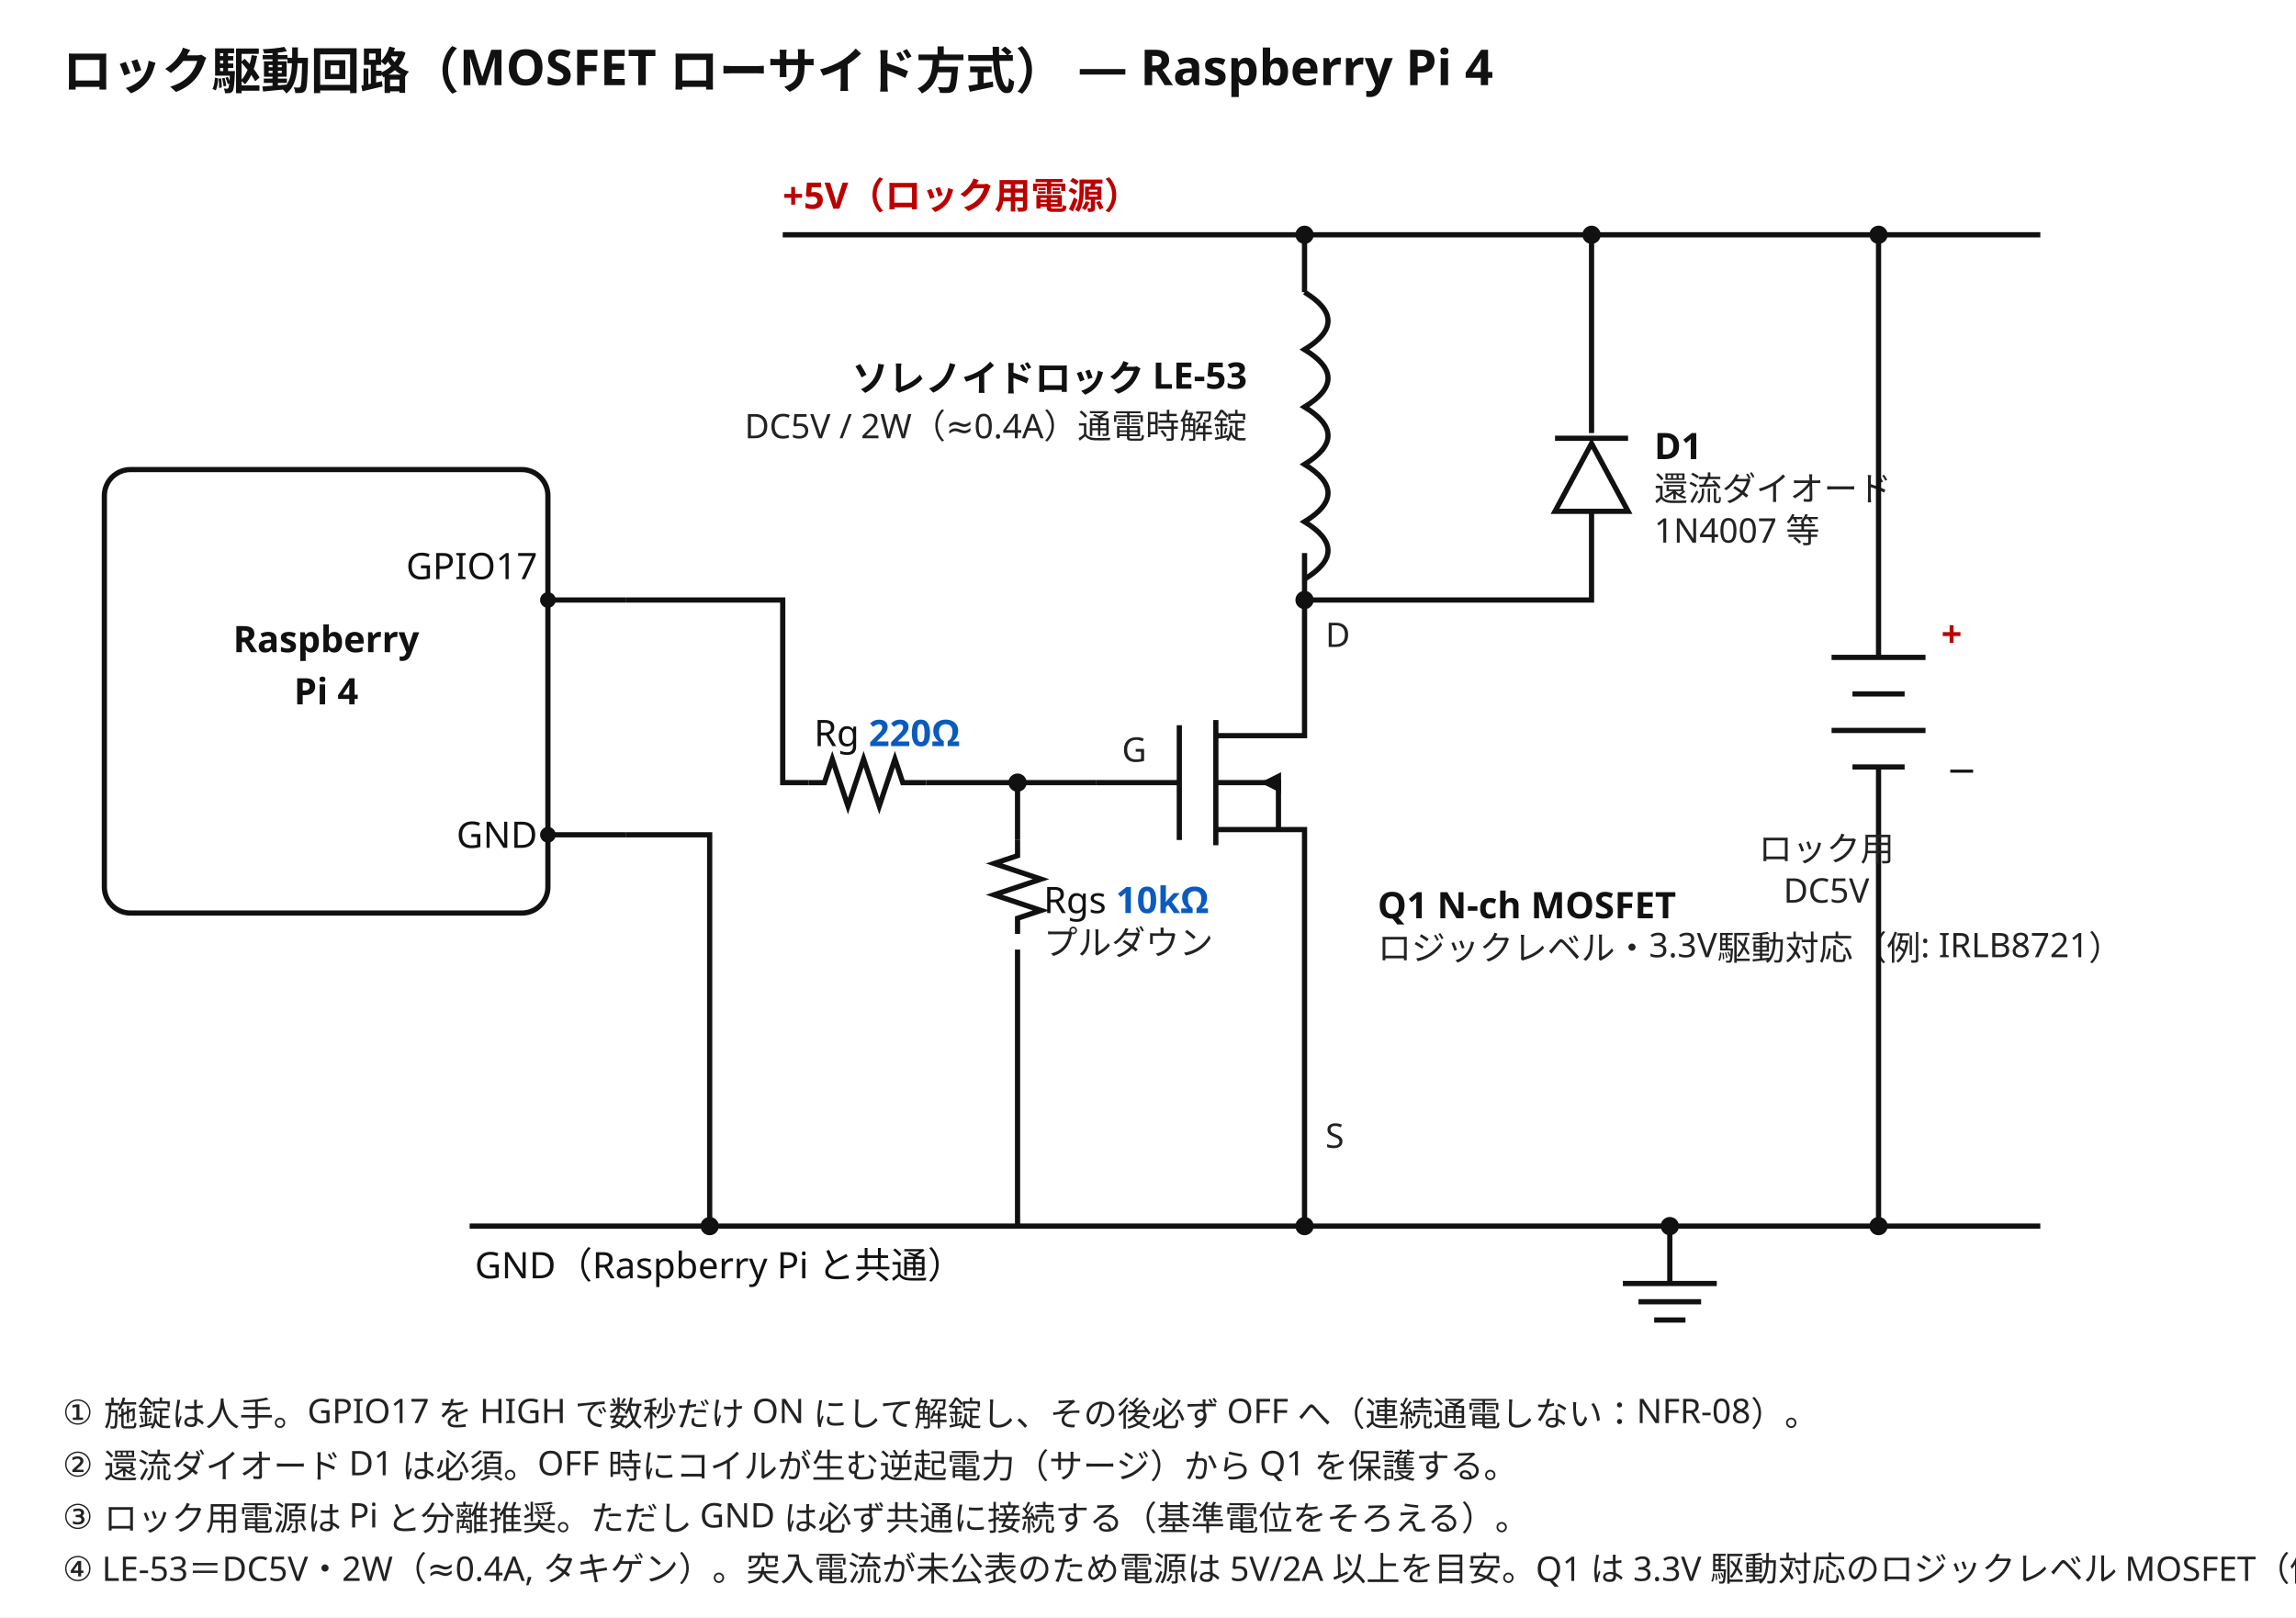
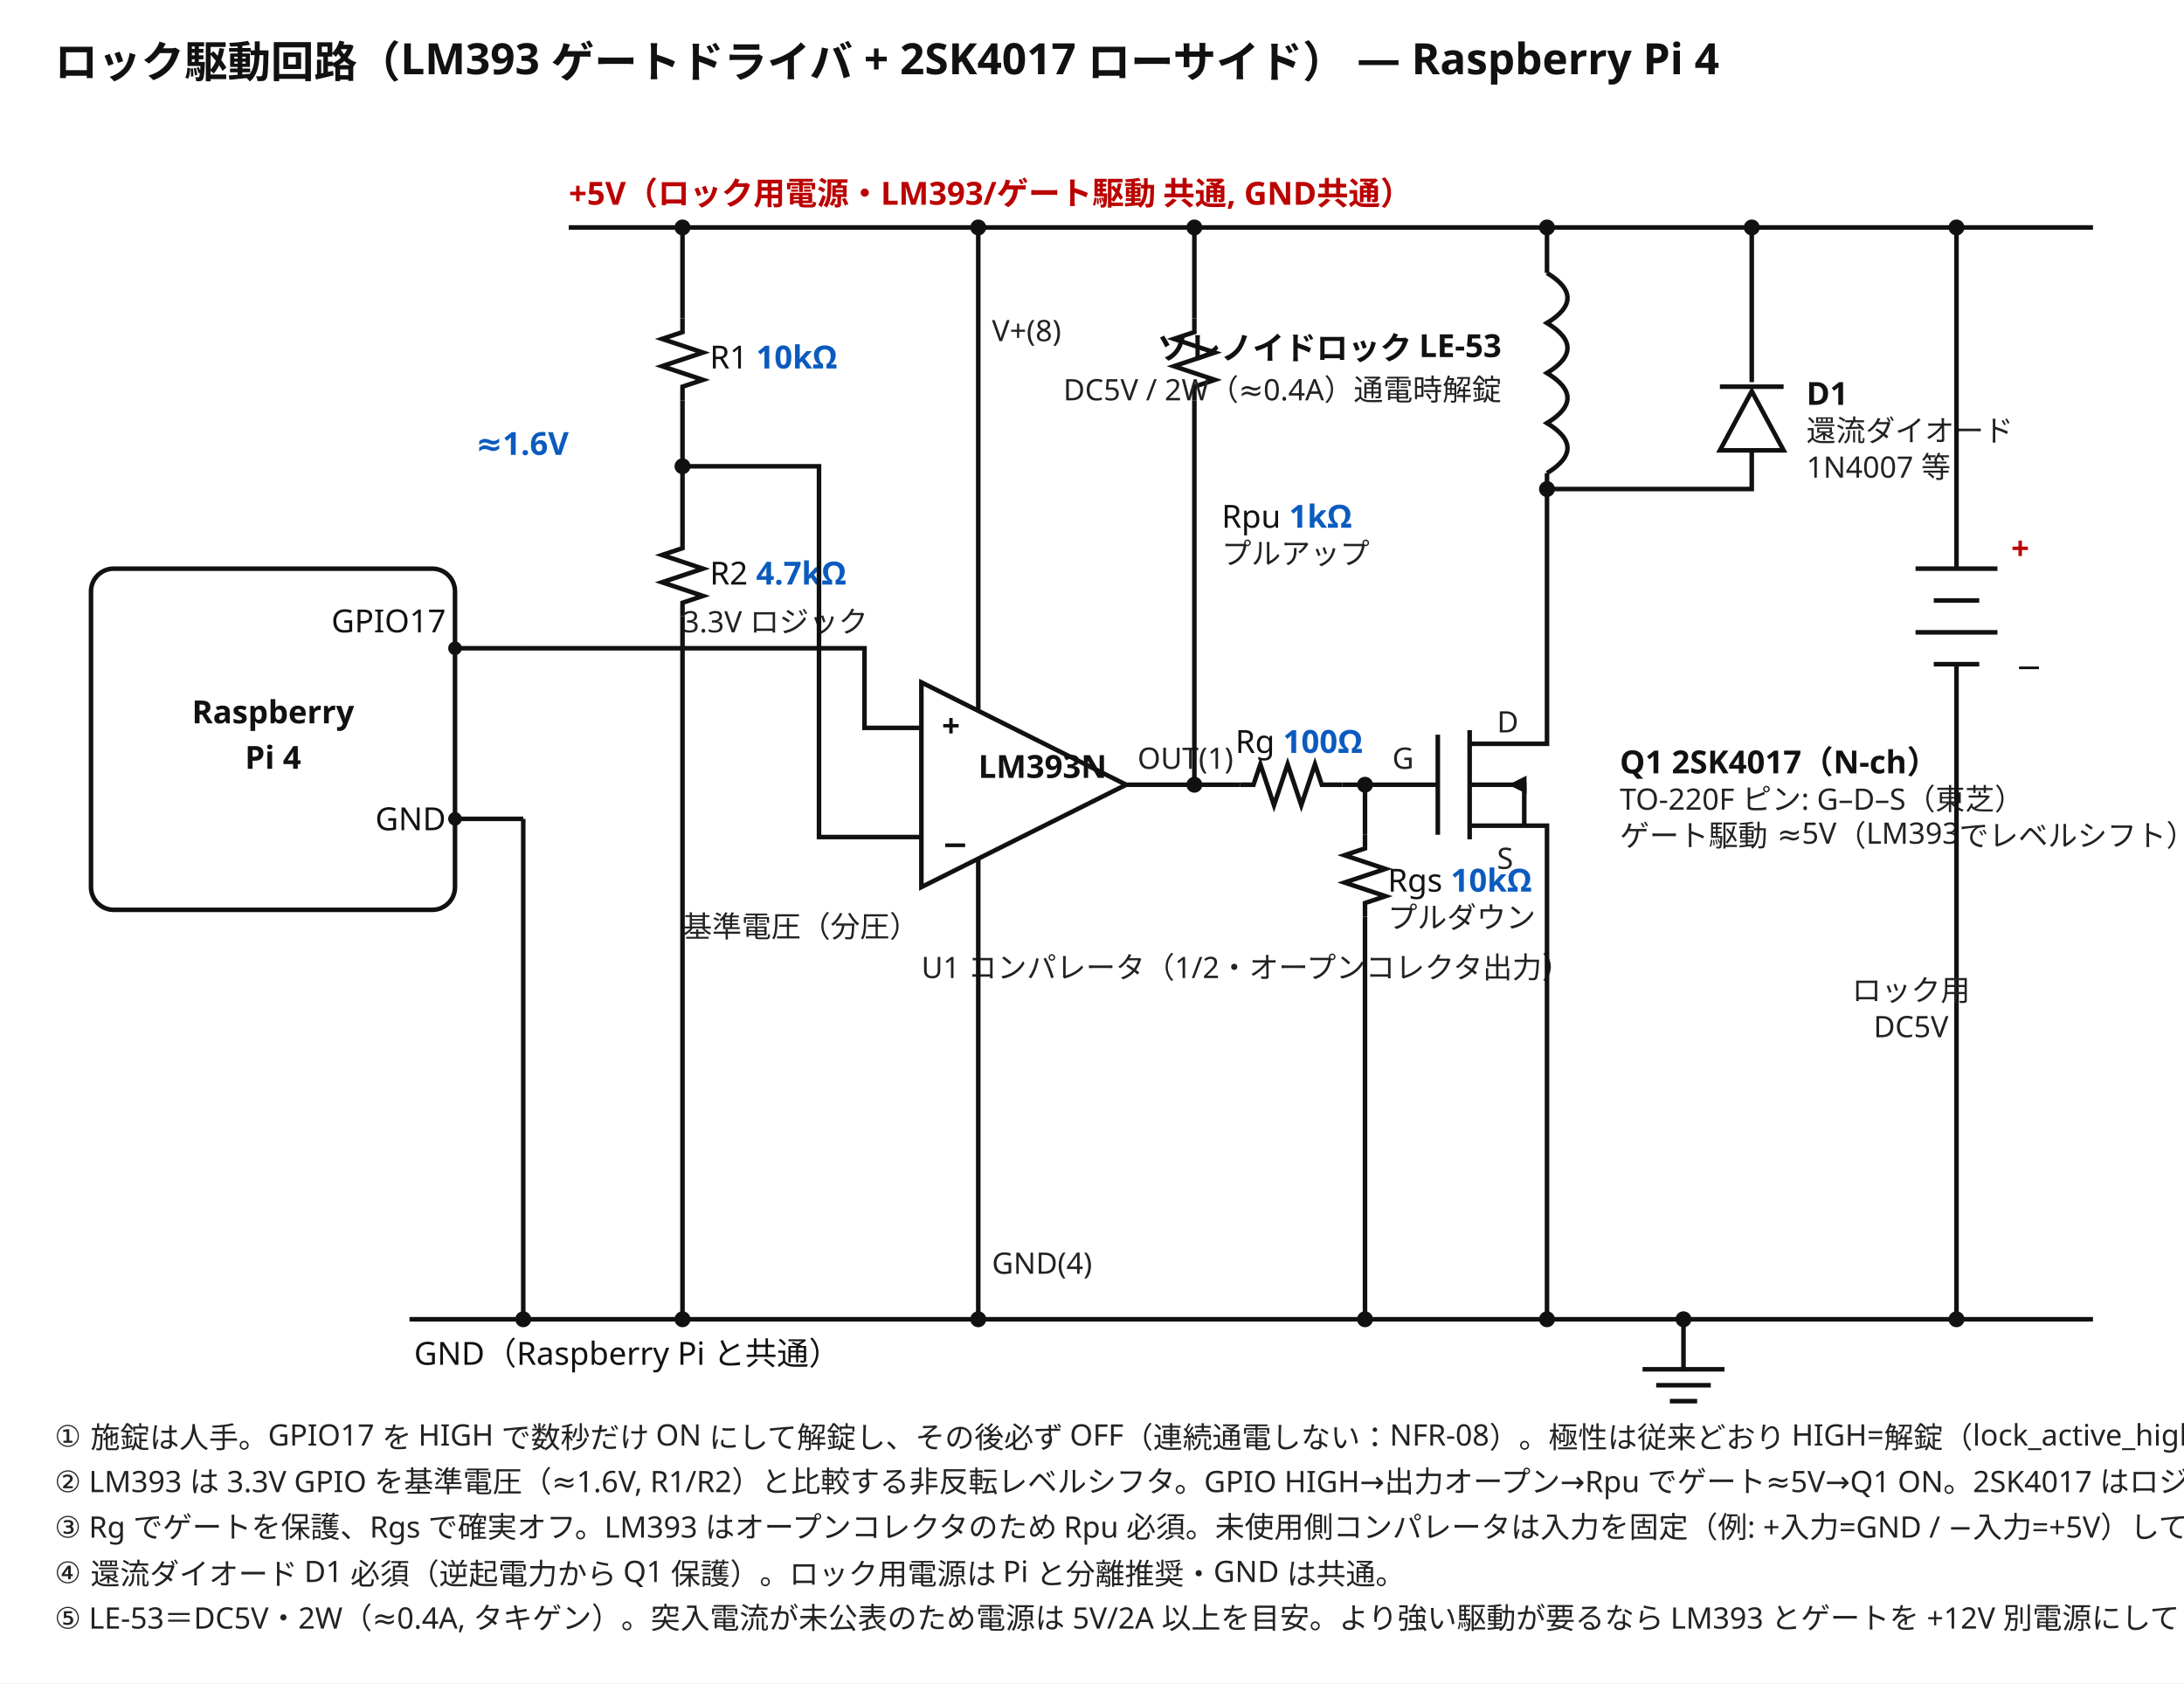
- <svg xmlns="http://www.w3.org/2000/svg" viewBox="0 0 880 620" font-family="'Segoe UI',system-ui,sans-serif">
+ <svg xmlns="http://www.w3.org/2000/svg" viewBox="0 0 960 740" font-family="'Segoe UI',system-ui,sans-serif">
  <style>
    .wire{stroke:#111;stroke-width:2;fill:none}
    .comp{stroke:#111;stroke-width:2;fill:none}
    .fillw{fill:#fff;stroke:#111;stroke-width:2}
    .node{fill:#111}
    .lbl{fill:#111;font-size:14px}
    .val{fill:#0b5bbf;font-size:14px;font-weight:600}
    .ttl{fill:#111;font-size:19px;font-weight:700}
    .note{fill:#222;font-size:13px}
    .rail{fill:#b00;font-size:14px;font-weight:700}
  </style>
-   <rect x="0" y="0" width="880" height="620" fill="#ffffff" />
-   <text x="24" y="34" class="ttl">ロック駆動回路（MOSFET ローサイド方式） ― Raspberry Pi 4</text>
-   <line x1="300" y1="90" x2="782" y2="90" class="wire" />
-   <text x="300" y="80" class="rail">+5V（ロック用電源）</text>
-   <line x1="180" y1="470" x2="782" y2="470" class="wire" />
-   <text x="182" y="490" class="lbl">GND（Raspberry Pi と共通）</text>
-   <rect x="40" y="180" width="170" height="170" rx="10" class="fillw" />
-   <text x="125" y="250" text-anchor="middle" class="lbl" font-weight="700">Raspberry</text>
-   <text x="125" y="270" text-anchor="middle" class="lbl" font-weight="700">Pi 4</text>
-   <line x1="210" y1="230" x2="240" y2="230" class="wire" />
-   <circle cx="210" cy="230" r="3" class="node" />
-   <text x="206" y="222" text-anchor="end" class="lbl">GPIO17</text>
-   <line x1="210" y1="320" x2="240" y2="320" class="wire" />
-   <circle cx="210" cy="320" r="3" class="node" />
-   <text x="206" y="325" text-anchor="end" class="lbl">GND</text>
-   <polyline points="240,230 300,230 300,300 310,300" class="wire" />
-   <path d="M310,300 l6,0 l3,-9 l6,18 l6,-18 l6,18 l6,-18 l3,9 l9,0" class="comp" />
-   <text x="312" y="286" class="lbl">Rg <tspan class="val">220Ω</tspan>
+   <rect x="0" y="0" width="960" height="740" fill="#ffffff" />
+   <text x="24" y="34" class="ttl">ロック駆動回路（LM393 ゲートドライバ + 2SK4017 ローサイド） ― Raspberry Pi 4</text>
+   <line x1="250" y1="100" x2="920" y2="100" class="wire" />
+   <text x="250" y="90" class="rail">+5V（ロック用電源・LM393/ゲート駆動 共通, GND共通）</text>
+   <line x1="180" y1="580" x2="920" y2="580" class="wire" />
+   <text x="182" y="600" class="lbl">GND（Raspberry Pi と共通）</text>
+   <rect x="40" y="250" width="160" height="150" rx="10" class="fillw" />
+   <text x="120" y="318" text-anchor="middle" class="lbl" font-weight="700">Raspberry</text>
+   <text x="120" y="338" text-anchor="middle" class="lbl" font-weight="700">Pi 4</text>
+   <line x1="200" y1="285" x2="230" y2="285" class="wire" />
+   <circle cx="200" cy="285" r="3" class="node" />
+   <text x="196" y="278" text-anchor="end" class="lbl">GPIO17</text>
+   <line x1="200" y1="360" x2="230" y2="360" class="wire" />
+   <circle cx="200" cy="360" r="3" class="node" />
+   <text x="196" y="365" text-anchor="end" class="lbl">GND</text>
+   <polyline points="230,360 230,580" class="wire" />
+   <circle cx="230" cy="580" r="3.5" class="node" />
+   <polyline points="230,285 380,285 380,320 405,320" class="wire" />
+   <text x="300" y="278" class="note">3.3V ロジック</text>
+   <polyline points="300,100 300,140" class="wire" />
+   <circle cx="300" cy="100" r="3.5" class="node" />
+   <path d="M300,140 l0,6 l-9,3 l18,6 l-18,6 l18,6 l-9,3 l0,6" class="comp" />
+   <text x="312" y="162" class="lbl">R1 <tspan class="val">10kΩ</tspan>
  </text>
-   <line x1="355" y1="300" x2="420" y2="300" class="wire" />
-   <circle cx="390" cy="300" r="3.5" class="node" />
-   <line x1="390" y1="300" x2="390" y2="322" class="wire" />
-   <path d="M390,322 l0,6 l-9,3 l18,6 l-18,6 l18,6 l-9,3 l0,6" class="comp" />
-   <line x1="390" y1="364" x2="390" y2="470" class="wire" />
-   <text x="400" y="350" class="lbl">Rgs <tspan class="val">10kΩ</tspan>
+   <polyline points="300,176 300,205" class="wire" />
+   <circle cx="300" cy="205" r="3.5" class="node" />
+   <text x="250" y="200" text-anchor="end" class="val">≈1.6V</text>
+   <polyline points="300,205 300,235" class="wire" />
+   <path d="M300,235 l0,6 l-9,3 l18,6 l-18,6 l18,6 l-9,3 l0,6" class="comp" />
+   <text x="312" y="257" class="lbl">R2 <tspan class="val">4.7kΩ</tspan>
  </text>
-   <text x="400" y="366" class="note">プルダウン</text>
-   <line x1="420" y1="300" x2="452" y2="300" class="wire" />
-   <line x1="452" y1="278" x2="452" y2="322" class="comp" />
-   <line x1="466" y1="276" x2="466" y2="324" class="comp" />
-   <polyline points="466,282 500,282 500,230" class="wire" />
-   <polyline points="466,318 500,318 500,470" class="wire" />
-   <polyline points="466,300 490,300 490,318" class="wire" />
-   <polygon points="483,300 491,296 491,304" class="node" />
-   <text x="528" y="352" class="lbl" font-weight="700">Q1  N-ch MOSFET</text>
-   <text x="528" y="368" class="note">ロジックレベル・3.3V駆動対応（例: IRLB8721）</text>
-   <text x="508" y="248" class="note">D</text>
-   <text x="508" y="440" class="note">S</text>
-   <text x="430" y="292" class="note">G</text>
-   <circle cx="500" cy="230" r="3.5" class="node" />
-   <circle cx="500" cy="470" r="3.5" class="node" />
-   <line x1="500" y1="90" x2="500" y2="112" class="wire" />
-   <circle cx="500" cy="90" r="3.5" class="node" />
-   <path d="M500,112 q18,11 0,22 q18,11 0,22 q18,11 0,22 q18,11 0,22 q18,11 0,22" class="comp" />
-   <line x1="500" y1="212" x2="500" y2="230" class="wire" />
-   <text x="478" y="150" text-anchor="end" class="lbl" font-weight="700">ソレノイドロック LE-53</text>
-   <text x="478" y="168" text-anchor="end" class="note">DC5V / 2W（≈0.4A）通電時解錠</text>
-   <polyline points="610,90 610,166" class="wire" />
-   <circle cx="610" cy="90" r="3.5" class="node" />
-   <line x1="596" y1="168" x2="624" y2="168" class="comp" />
-   <polygon points="596,196 624,196 610,170" class="fillw" />
-   <polyline points="610,196 610,230 500,230" class="wire" />
-   <text x="634" y="176" class="lbl" font-weight="700">D1</text>
-   <text x="634" y="192" class="note">還流ダイオード</text>
-   <text x="634" y="208" class="note">1N4007 等</text>
-   <polyline points="720,90 720,252" class="wire" />
-   <circle cx="720" cy="90" r="3.5" class="node" />
-   <line x1="702" y1="252" x2="738" y2="252" class="comp" />
-   <line x1="710" y1="266" x2="730" y2="266" class="comp" />
-   <line x1="702" y1="280" x2="738" y2="280" class="comp" />
-   <line x1="710" y1="294" x2="730" y2="294" class="comp" />
-   <polyline points="720,294 720,470" class="wire" />
-   <circle cx="720" cy="470" r="3.5" class="node" />
-   <text x="744" y="248" class="rail">+</text>
-   <text x="746" y="300" class="lbl">−</text>
-   <text x="700" y="330" text-anchor="middle" class="note">ロック用</text>
-   <text x="700" y="346" text-anchor="middle" class="note">DC5V</text>
-   <line x1="640" y1="470" x2="640" y2="492" class="wire" />
-   <circle cx="640" cy="470" r="3.5" class="node" />
-   <line x1="622" y1="492" x2="658" y2="492" class="comp" />
-   <line x1="628" y1="499" x2="652" y2="499" class="comp" />
-   <line x1="634" y1="506" x2="646" y2="506" class="comp" />
-   <polyline points="240,320 272,320 272,470" class="wire" />
-   <circle cx="272" cy="470" r="3.5" class="node" />
-   <text x="24" y="546" class="note">① 施錠は人手。GPIO17 を HIGH で数秒だけ ON にして解錠し、その後必ず OFF へ（連続通電しない：NFR-08）。</text>
-   <text x="24" y="566" class="note">② 還流ダイオード D1 は必須。OFF 時にコイルが生む逆起電力（サージ）から Q1 を保護する。</text>
-   <text x="24" y="586" class="note">③ ロック用電源は Pi と分離推奨。ただし GND は必ず共通に接続する（基準電位をそろえる）。</text>
-   <text x="24" y="606" class="note">④ LE-53＝DC5V・2W（≈0.4A, タキゲン）。突入電流が未公表のため電源は 5V/2A 以上を目安。Q1 は 3.3V 駆動対応のロジックレベル MOSFET（例: IRLB8721）。</text>
+   <polyline points="300,271 300,580" class="wire" />
+   <circle cx="300" cy="580" r="3.5" class="node" />
+   <polyline points="300,205 360,205 360,368 405,368" class="wire" />
+   <text x="300" y="412" class="note">基準電圧（分圧）</text>
+   <polygon points="405,300 405,390 495,345" class="fillw" />
+   <text x="430" y="342" class="lbl" font-weight="700">LM393N</text>
+   <text x="405" y="430" class="note">U1 コンパレータ（1/2・オープンコレクタ出力）</text>
+   <text x="414" y="324" class="lbl" font-weight="700">+</text>
+   <text x="414" y="376" class="lbl" font-weight="700">−</text>
+   <polyline points="430,312 430,100" class="wire" />
+   <circle cx="430" cy="100" r="3.5" class="node" />
+   <text x="436" y="150" class="note">V+(8)</text>
+   <polyline points="430,378 430,580" class="wire" />
+   <circle cx="430" cy="580" r="3.5" class="node" />
+   <text x="436" y="560" class="note">GND(4)</text>
+   <polyline points="495,345 525,345" class="wire" />
+   <circle cx="525" cy="345" r="3.5" class="node" />
+   <text x="500" y="338" class="note">OUT(1)</text>
+   <polyline points="525,100 525,140" class="wire" />
+   <circle cx="525" cy="100" r="3.5" class="node" />
+   <path d="M525,140 l0,6 l-9,3 l18,6 l-18,6 l18,6 l-9,3 l0,6" class="comp" />
+   <text x="537" y="232" class="lbl">Rpu <tspan class="val">1kΩ</tspan>
+   </text>
+   <text x="537" y="248" class="note">プルアップ</text>
+   <polyline points="525,176 525,345" class="wire" />
+   <polyline points="525,345 545,345" class="wire" />
+   <path d="M545,345 l6,0 l3,-9 l6,18 l6,-18 l6,18 l6,-18 l3,9 l9,0" class="comp" />
+   <text x="543" y="331" class="lbl">Rg <tspan class="val">100Ω</tspan>
+   </text>
+   <polyline points="590,345 600,345" class="wire" />
+   <circle cx="600" cy="345" r="3.5" class="node" />
+   <polyline points="600,345 600,367" class="wire" />
+   <path d="M600,367 l0,6 l-9,3 l18,6 l-18,6 l18,6 l-9,3 l0,6" class="comp" />
+   <polyline points="600,403 600,580" class="wire" />
+   <circle cx="600" cy="580" r="3.5" class="node" />
+   <text x="610" y="392" class="lbl">Rgs <tspan class="val">10kΩ</tspan>
+   </text>
+   <text x="610" y="408" class="note">プルダウン</text>
+   <line x1="600" y1="345" x2="632" y2="345" class="wire" />
+   <line x1="632" y1="323" x2="632" y2="367" class="comp" />
+   <line x1="646" y1="321" x2="646" y2="369" class="comp" />
+   <polyline points="646,327 680,327 680,215" class="wire" />
+   <polyline points="646,363 680,363 680,580" class="wire" />
+   <circle cx="680" cy="580" r="3.5" class="node" />
+   <polyline points="646,345 670,345 670,363" class="wire" />
+   <polygon points="663,345 671,341 671,349" class="node" />
+   <text x="712" y="340" class="lbl" font-weight="700">Q1  2SK4017（N-ch）</text>
+   <text x="712" y="356" class="note">TO-220F ピン: G–D–S（東芝）</text>
+   <text x="712" y="372" class="note">ゲート駆動 ≈5V（LM393でレベルシフト）</text>
+   <text x="658" y="322" class="note">D</text>
+   <text x="658" y="382" class="note">S</text>
+   <text x="612" y="338" class="note">G</text>
+   <circle cx="680" cy="215" r="3.5" class="node" />
+   <line x1="680" y1="100" x2="680" y2="120" class="wire" />
+   <circle cx="680" cy="100" r="3.5" class="node" />
+   <path d="M680,120 q18,11 0,22 q18,11 0,22 q18,11 0,22 q18,11 0,22" class="comp" />
+   <line x1="680" y1="208" x2="680" y2="215" class="wire" />
+   <text x="660" y="158" text-anchor="end" class="lbl" font-weight="700">ソレノイドロック LE-53</text>
+   <text x="660" y="176" text-anchor="end" class="note">DC5V / 2W（≈0.4A）通電時解錠</text>
+   <polyline points="770,100 770,168" class="wire" />
+   <circle cx="770" cy="100" r="3.5" class="node" />
+   <line x1="756" y1="170" x2="784" y2="170" class="comp" />
+   <polygon points="756,198 784,198 770,172" class="fillw" />
+   <polyline points="770,198 770,215 680,215" class="wire" />
+   <text x="794" y="178" class="lbl" font-weight="700">D1</text>
+   <text x="794" y="194" class="note">還流ダイオード</text>
+   <text x="794" y="210" class="note">1N4007 等</text>
+   <polyline points="860,100 860,250" class="wire" />
+   <circle cx="860" cy="100" r="3.5" class="node" />
+   <line x1="842" y1="250" x2="878" y2="250" class="comp" />
+   <line x1="850" y1="264" x2="870" y2="264" class="comp" />
+   <line x1="842" y1="278" x2="878" y2="278" class="comp" />
+   <line x1="850" y1="292" x2="870" y2="292" class="comp" />
+   <polyline points="860,292 860,580" class="wire" />
+   <circle cx="860" cy="580" r="3.5" class="node" />
+   <text x="884" y="246" class="rail">+</text>
+   <text x="886" y="298" class="lbl">−</text>
+   <text x="840" y="440" text-anchor="middle" class="note">ロック用</text>
+   <text x="840" y="456" text-anchor="middle" class="note">DC5V</text>
+   <line x1="740" y1="580" x2="740" y2="602" class="wire" />
+   <circle cx="740" cy="580" r="3.5" class="node" />
+   <line x1="722" y1="602" x2="758" y2="602" class="comp" />
+   <line x1="728" y1="609" x2="752" y2="609" class="comp" />
+   <line x1="734" y1="616" x2="746" y2="616" class="comp" />
+   <text x="24" y="636" class="note">① 施錠は人手。GPIO17 を HIGH で数秒だけ ON にして解錠し、その後必ず OFF（連続通電しない：NFR-08）。極性は従来どおり HIGH=解錠（lock_active_high=true）。</text>
+   <text x="24" y="656" class="note">② LM393 は 3.3V GPIO を基準電圧（≈1.6V, R1/R2）と比較する非反転レベルシフタ。GPIO HIGH→出力オープン→Rpu でゲート≈5V→Q1 ON。2SK4017 はロジックレベル品でないため 5V で確実にオンさせる。</text>
+   <text x="24" y="676" class="note">③ Rg でゲートを保護、Rgs で確実オフ。LM393 はオープンコレクタのため Rpu 必須。未使用側コンパレータは入力を固定（例: +入力=GND / −入力=+5V）して発振を防ぐ。LM393 直近に 0.1µF パスコンを置く。</text>
+   <text x="24" y="696" class="note">④ 還流ダイオード D1 必須（逆起電力から Q1 保護）。ロック用電源は Pi と分離推奨・GND は共通。</text>
+   <text x="24" y="716" class="note">⑤ LE-53＝DC5V・2W（≈0.4A, タキゲン）。突入電流が未公表のため電源は 5V/2A 以上を目安。より強い駆動が要るなら LM393 とゲートを +12V 別電源にして Vgs を上げる（ソレノイドは 5V のまま）。</text>
</svg>
